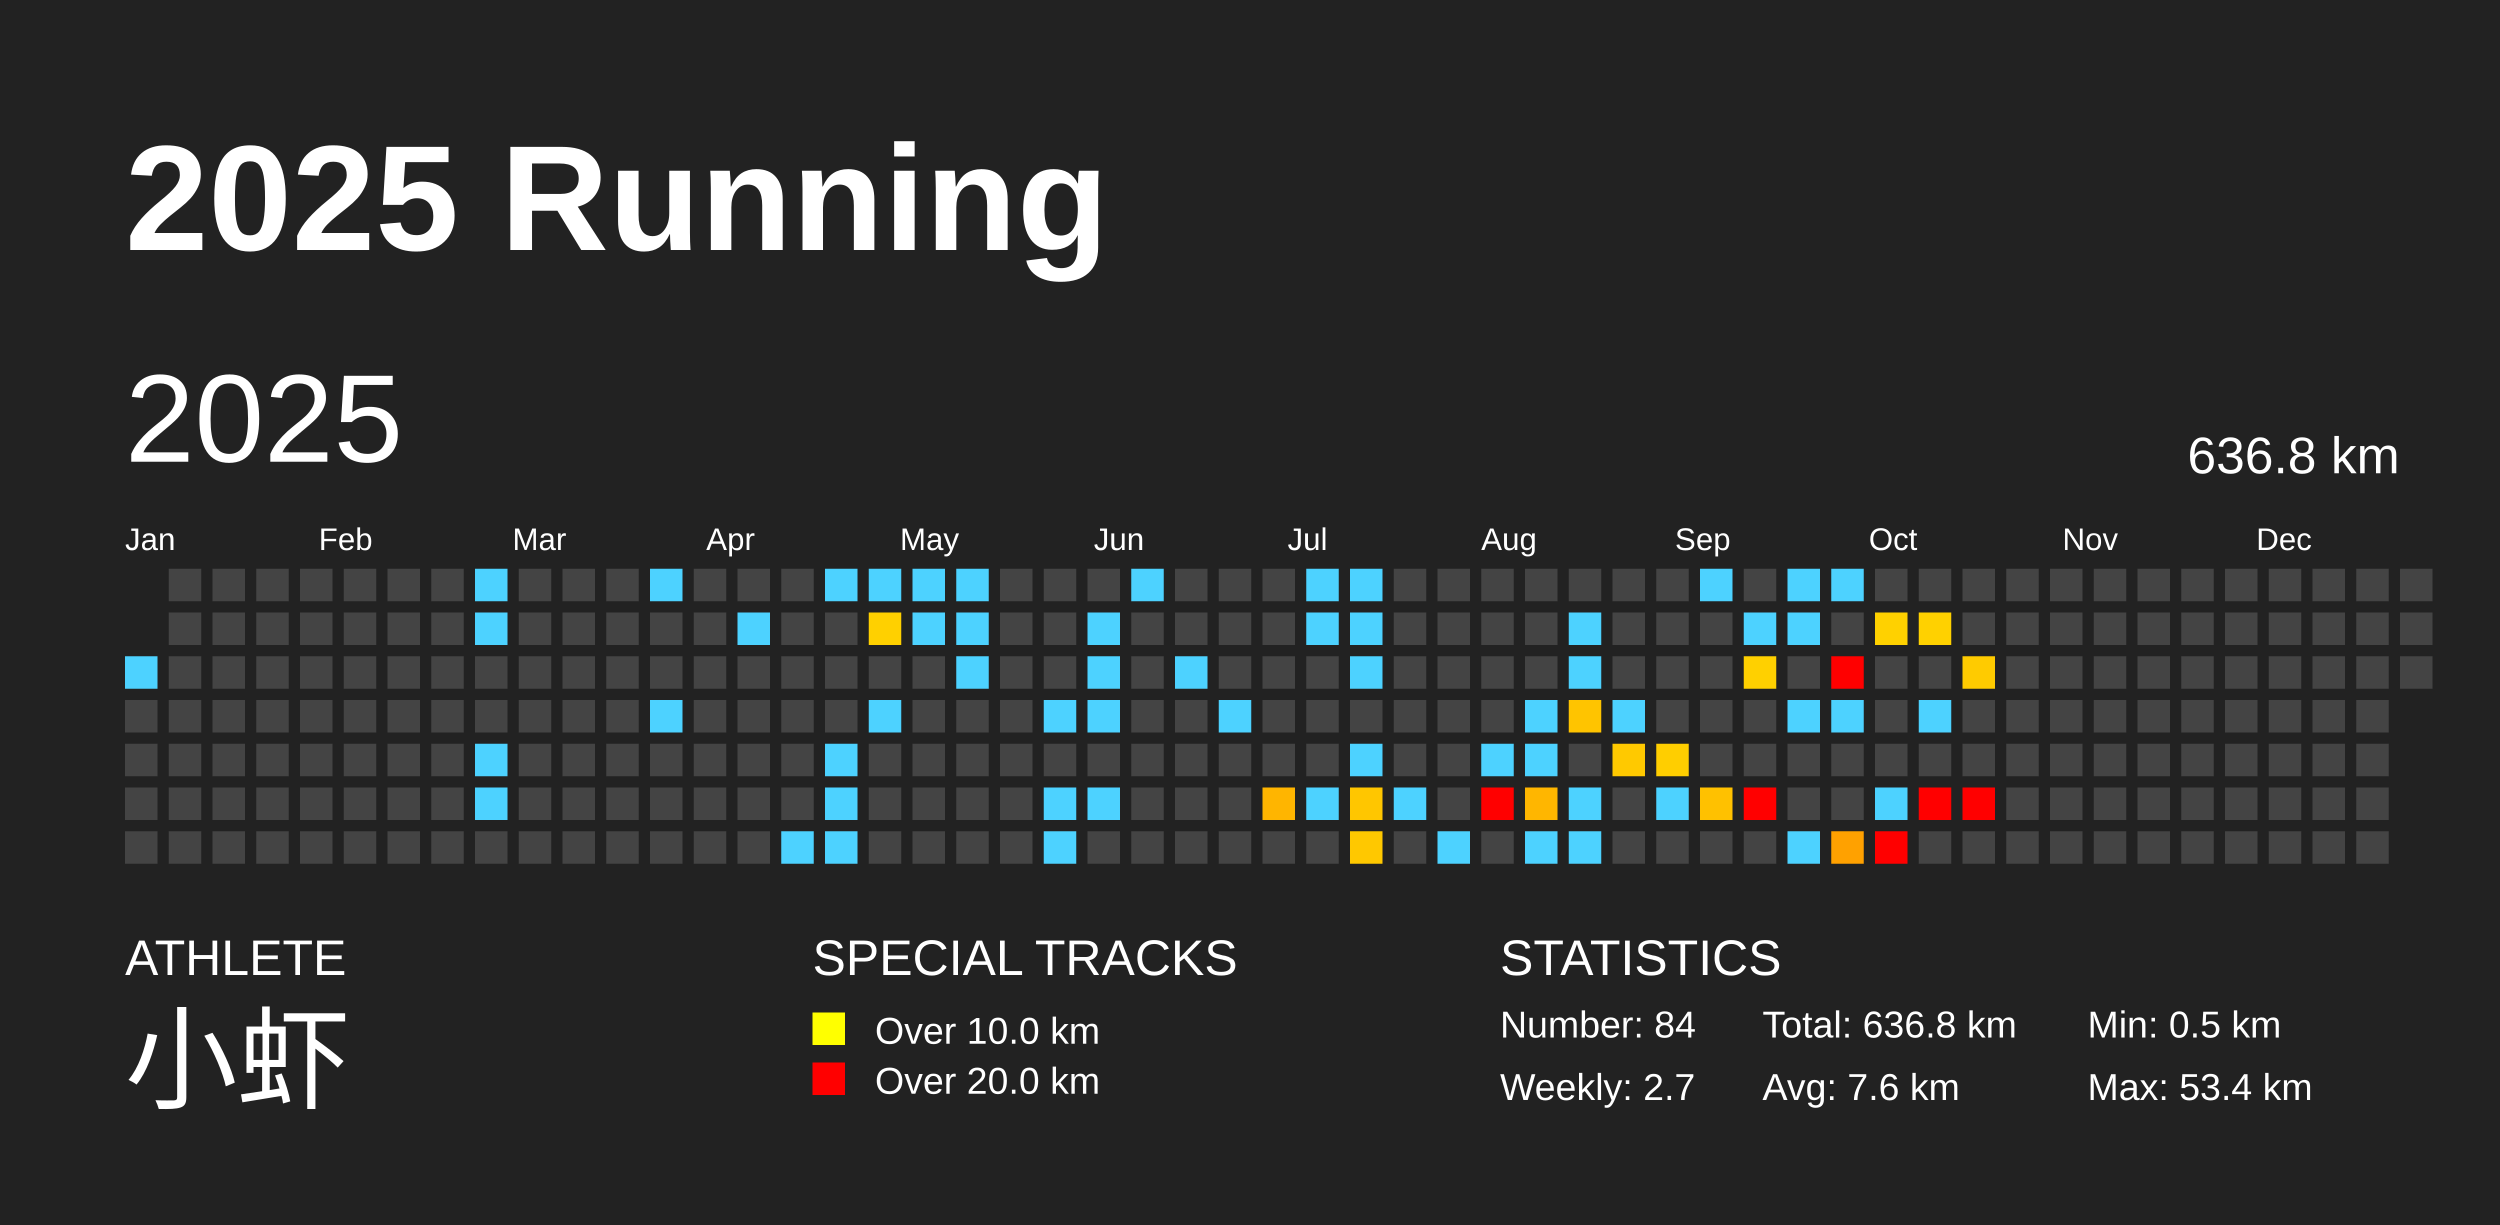
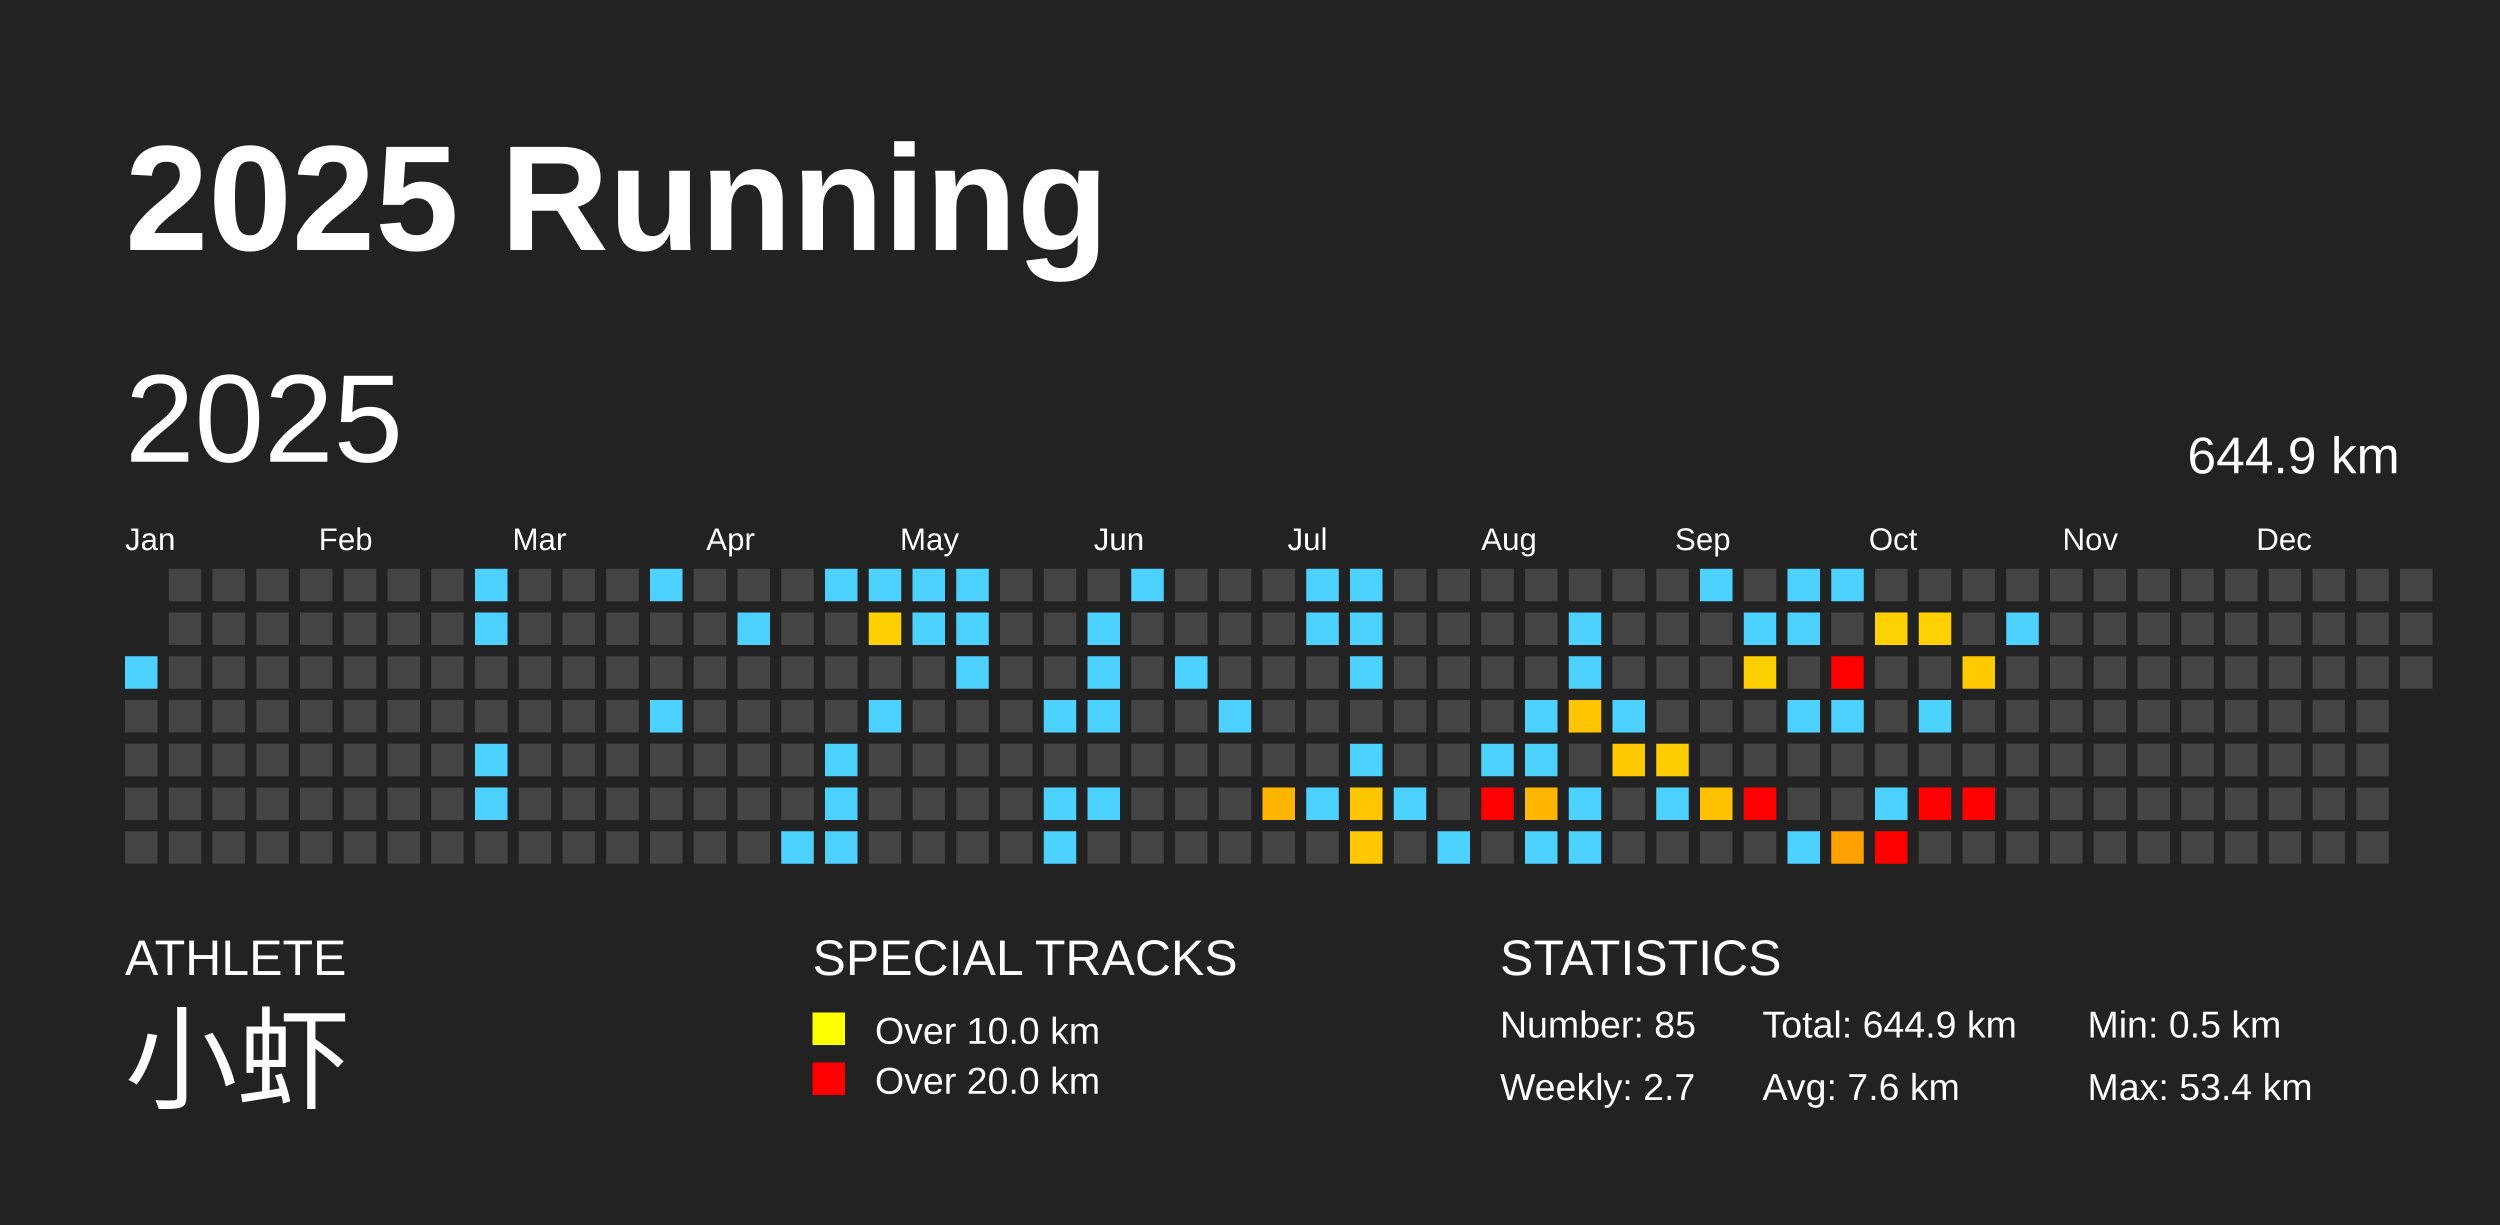
<svg xmlns="http://www.w3.org/2000/svg" baseProfile="full" height="98mm" version="1.1" viewBox="0,0,200,98" width="200mm">
  <defs />
  <rect fill="#222222" height="98" width="200" x="0" y="0" />
  <text fill="#FFFFFF" style="font-size:12px; font-family:Arial; font-weight:bold;" x="10" y="20">2025 Running</text>
  <text fill="#FFFFFF" style="font-size:4px; font-family:Arial" x="10" y="78">ATHLETE</text>
  <text fill="#FFFFFF" style="font-size:9px; font-family:Arial" x="10" y="88">小虾</text>
  <text fill="#FFFFFF" style="font-size:4px; font-family:Arial" x="65" y="78">SPECIAL TRACKS</text>
  <rect fill="yellow" height="2.6" width="2.6" x="65" y="81" />
  <text fill="#FFFFFF" style="font-size:3px; font-family:Arial" x="70" y="83.5">Over 10.0 km</text>
  <rect fill="red" height="2.6" width="2.6" x="65" y="85" />
  <text fill="#FFFFFF" style="font-size:3px; font-family:Arial" x="70" y="87.5">Over 20.0 km</text>
  <text fill="#FFFFFF" style="font-size:4px; font-family:Arial" x="120" y="78">STATISTICS</text>
-   <text fill="#FFFFFF" style="font-size:3px; font-family:Arial" x="120" y="83">Number: 84</text>
+   <text fill="#FFFFFF" style="font-size:3px; font-family:Arial" x="120" y="83">Number: 85</text>
  <text fill="#FFFFFF" style="font-size:3px; font-family:Arial" x="120" y="88">Weekly: 2.7</text>
-   <text fill="#FFFFFF" style="font-size:3px; font-family:Arial" x="141" y="83">Total: 636.8 km</text>
+   <text fill="#FFFFFF" style="font-size:3px; font-family:Arial" x="141" y="83">Total: 644.9 km</text>
  <text fill="#FFFFFF" style="font-size:3px; font-family:Arial" x="141" y="88">Avg: 7.6 km</text>
  <text fill="#FFFFFF" style="font-size:3px; font-family:Arial" x="167" y="83">Min: 0.5 km</text>
  <text fill="#FFFFFF" style="font-size:3px; font-family:Arial" x="167" y="88">Max: 53.4 km</text>
  <text dominant-baseline="hanging" fill="#FFFFFF" style="font-size:10.0px; font-family:Arial;" x="10" y="30">2025</text>
-   <text dominant-baseline="hanging" fill="#FFFFFF" style="font-size:4.125px; font-family:Arial;" x="175" y="35">636.8 km</text>
+   <text dominant-baseline="hanging" fill="#FFFFFF" style="font-size:4.125px; font-family:Arial;" x="175" y="35">644.9 km</text>
  <text fill="#FFFFFF" style="font-size:2.5px; font-family:Arial" x="10.0" y="44">Jan</text>
  <text fill="#FFFFFF" style="font-size:2.5px; font-family:Arial" x="25.5" y="44">Feb</text>
  <text fill="#FFFFFF" style="font-size:2.5px; font-family:Arial" x="41.0" y="44">Mar</text>
  <text fill="#FFFFFF" style="font-size:2.5px; font-family:Arial" x="56.5" y="44">Apr</text>
  <text fill="#FFFFFF" style="font-size:2.5px; font-family:Arial" x="72.0" y="44">May</text>
  <text fill="#FFFFFF" style="font-size:2.5px; font-family:Arial" x="87.5" y="44">Jun</text>
  <text fill="#FFFFFF" style="font-size:2.5px; font-family:Arial" x="103.0" y="44">Jul</text>
  <text fill="#FFFFFF" style="font-size:2.5px; font-family:Arial" x="118.5" y="44">Aug</text>
  <text fill="#FFFFFF" style="font-size:2.5px; font-family:Arial" x="134.0" y="44">Sep</text>
  <text fill="#FFFFFF" style="font-size:2.5px; font-family:Arial" x="149.5" y="44">Oct</text>
  <text fill="#FFFFFF" style="font-size:2.5px; font-family:Arial" x="165.0" y="44">Nov</text>
  <text fill="#FFFFFF" style="font-size:2.5px; font-family:Arial" x="180.5" y="44">Dec</text>
  <rect fill="#4dd2ff" height="2.6" width="2.6" x="10.0" y="52.5" />
  <rect fill="#444444" height="2.6" width="2.6" x="10.0" y="56.0" />
  <rect fill="#444444" height="2.6" width="2.6" x="10.0" y="59.5" />
  <rect fill="#444444" height="2.6" width="2.6" x="10.0" y="63.0" />
  <rect fill="#444444" height="2.6" width="2.6" x="10.0" y="66.5" />
  <rect fill="#444444" height="2.6" width="2.6" x="13.5" y="45.5" />
  <rect fill="#444444" height="2.6" width="2.6" x="13.5" y="49.0" />
  <rect fill="#444444" height="2.6" width="2.6" x="13.5" y="52.5" />
  <rect fill="#444444" height="2.6" width="2.6" x="13.5" y="56.0" />
  <rect fill="#444444" height="2.6" width="2.6" x="13.5" y="59.5" />
  <rect fill="#444444" height="2.6" width="2.6" x="13.5" y="63.0" />
  <rect fill="#444444" height="2.6" width="2.6" x="13.5" y="66.5" />
  <rect fill="#444444" height="2.6" width="2.6" x="17.0" y="45.5" />
  <rect fill="#444444" height="2.6" width="2.6" x="17.0" y="49.0" />
  <rect fill="#444444" height="2.6" width="2.6" x="17.0" y="52.5" />
  <rect fill="#444444" height="2.6" width="2.6" x="17.0" y="56.0" />
  <rect fill="#444444" height="2.6" width="2.6" x="17.0" y="59.5" />
  <rect fill="#444444" height="2.6" width="2.6" x="17.0" y="63.0" />
  <rect fill="#444444" height="2.6" width="2.6" x="17.0" y="66.5" />
  <rect fill="#444444" height="2.6" width="2.6" x="20.5" y="45.5" />
  <rect fill="#444444" height="2.6" width="2.6" x="20.5" y="49.0" />
  <rect fill="#444444" height="2.6" width="2.6" x="20.5" y="52.5" />
  <rect fill="#444444" height="2.6" width="2.6" x="20.5" y="56.0" />
  <rect fill="#444444" height="2.6" width="2.6" x="20.5" y="59.5" />
  <rect fill="#444444" height="2.6" width="2.6" x="20.5" y="63.0" />
  <rect fill="#444444" height="2.6" width="2.6" x="20.5" y="66.5" />
  <rect fill="#444444" height="2.6" width="2.6" x="24.0" y="45.5" />
  <rect fill="#444444" height="2.6" width="2.6" x="24.0" y="49.0" />
  <rect fill="#444444" height="2.6" width="2.6" x="24.0" y="52.5" />
  <rect fill="#444444" height="2.6" width="2.6" x="24.0" y="56.0" />
  <rect fill="#444444" height="2.6" width="2.6" x="24.0" y="59.5" />
  <rect fill="#444444" height="2.6" width="2.6" x="24.0" y="63.0" />
  <rect fill="#444444" height="2.6" width="2.6" x="24.0" y="66.5" />
  <rect fill="#444444" height="2.6" width="2.6" x="27.5" y="45.5" />
  <rect fill="#444444" height="2.6" width="2.6" x="27.5" y="49.0" />
  <rect fill="#444444" height="2.6" width="2.6" x="27.5" y="52.5" />
  <rect fill="#444444" height="2.6" width="2.6" x="27.5" y="56.0" />
  <rect fill="#444444" height="2.6" width="2.6" x="27.5" y="59.5" />
  <rect fill="#444444" height="2.6" width="2.6" x="27.5" y="63.0" />
  <rect fill="#444444" height="2.6" width="2.6" x="27.5" y="66.5" />
  <rect fill="#444444" height="2.6" width="2.6" x="31.0" y="45.5" />
  <rect fill="#444444" height="2.6" width="2.6" x="31.0" y="49.0" />
  <rect fill="#444444" height="2.6" width="2.6" x="31.0" y="52.5" />
  <rect fill="#444444" height="2.6" width="2.6" x="31.0" y="56.0" />
  <rect fill="#444444" height="2.6" width="2.6" x="31.0" y="59.5" />
  <rect fill="#444444" height="2.6" width="2.6" x="31.0" y="63.0" />
  <rect fill="#444444" height="2.6" width="2.6" x="31.0" y="66.5" />
  <rect fill="#444444" height="2.6" width="2.6" x="34.5" y="45.5" />
  <rect fill="#444444" height="2.6" width="2.6" x="34.5" y="49.0" />
  <rect fill="#444444" height="2.6" width="2.6" x="34.5" y="52.5" />
  <rect fill="#444444" height="2.6" width="2.6" x="34.5" y="56.0" />
  <rect fill="#444444" height="2.6" width="2.6" x="34.5" y="59.5" />
  <rect fill="#444444" height="2.6" width="2.6" x="34.5" y="63.0" />
  <rect fill="#444444" height="2.6" width="2.6" x="34.5" y="66.5" />
  <rect fill="#4dd2ff" height="2.6" width="2.6" x="38.0" y="45.5" />
  <rect fill="#4dd2ff" height="2.6" width="2.6" x="38.0" y="49.0" />
  <rect fill="#444444" height="2.6" width="2.6" x="38.0" y="52.5" />
  <rect fill="#444444" height="2.6" width="2.6" x="38.0" y="56.0" />
  <rect fill="#4dd2ff" height="2.6" width="2.6" x="38.0" y="59.5" />
  <rect fill="#4dd2ff" height="2.6" width="2.6" x="38.0" y="63.0" />
  <rect fill="#444444" height="2.6" width="2.6" x="38.0" y="66.5" />
  <rect fill="#444444" height="2.6" width="2.6" x="41.5" y="45.5" />
  <rect fill="#444444" height="2.6" width="2.6" x="41.5" y="49.0" />
  <rect fill="#444444" height="2.6" width="2.6" x="41.5" y="52.5" />
  <rect fill="#444444" height="2.6" width="2.6" x="41.5" y="56.0" />
  <rect fill="#444444" height="2.6" width="2.6" x="41.5" y="59.5" />
  <rect fill="#444444" height="2.6" width="2.6" x="41.5" y="63.0" />
  <rect fill="#444444" height="2.6" width="2.6" x="41.5" y="66.5" />
  <rect fill="#444444" height="2.6" width="2.6" x="45.0" y="45.5" />
  <rect fill="#444444" height="2.6" width="2.6" x="45.0" y="49.0" />
  <rect fill="#444444" height="2.6" width="2.6" x="45.0" y="52.5" />
  <rect fill="#444444" height="2.6" width="2.6" x="45.0" y="56.0" />
  <rect fill="#444444" height="2.6" width="2.6" x="45.0" y="59.5" />
  <rect fill="#444444" height="2.6" width="2.6" x="45.0" y="63.0" />
  <rect fill="#444444" height="2.6" width="2.6" x="45.0" y="66.5" />
  <rect fill="#444444" height="2.6" width="2.6" x="48.5" y="45.5" />
  <rect fill="#444444" height="2.6" width="2.6" x="48.5" y="49.0" />
  <rect fill="#444444" height="2.6" width="2.6" x="48.5" y="52.5" />
  <rect fill="#444444" height="2.6" width="2.6" x="48.5" y="56.0" />
  <rect fill="#444444" height="2.6" width="2.6" x="48.5" y="59.5" />
  <rect fill="#444444" height="2.6" width="2.6" x="48.5" y="63.0" />
  <rect fill="#444444" height="2.6" width="2.6" x="48.5" y="66.5" />
  <rect fill="#4dd2ff" height="2.6" width="2.6" x="52.0" y="45.5" />
  <rect fill="#444444" height="2.6" width="2.6" x="52.0" y="49.0" />
  <rect fill="#444444" height="2.6" width="2.6" x="52.0" y="52.5" />
  <rect fill="#4dd2ff" height="2.6" width="2.6" x="52.0" y="56.0" />
  <rect fill="#444444" height="2.6" width="2.6" x="52.0" y="59.5" />
  <rect fill="#444444" height="2.6" width="2.6" x="52.0" y="63.0" />
  <rect fill="#444444" height="2.6" width="2.6" x="52.0" y="66.5" />
  <rect fill="#444444" height="2.6" width="2.6" x="55.5" y="45.5" />
  <rect fill="#444444" height="2.6" width="2.6" x="55.5" y="49.0" />
  <rect fill="#444444" height="2.6" width="2.6" x="55.5" y="52.5" />
  <rect fill="#444444" height="2.6" width="2.6" x="55.5" y="56.0" />
  <rect fill="#444444" height="2.6" width="2.6" x="55.5" y="59.5" />
  <rect fill="#444444" height="2.6" width="2.6" x="55.5" y="63.0" />
  <rect fill="#444444" height="2.6" width="2.6" x="55.5" y="66.5" />
  <rect fill="#444444" height="2.6" width="2.6" x="59.0" y="45.5" />
  <rect fill="#4dd2ff" height="2.6" width="2.6" x="59.0" y="49.0" />
  <rect fill="#444444" height="2.6" width="2.6" x="59.0" y="52.5" />
  <rect fill="#444444" height="2.6" width="2.6" x="59.0" y="56.0" />
  <rect fill="#444444" height="2.6" width="2.6" x="59.0" y="59.5" />
  <rect fill="#444444" height="2.6" width="2.6" x="59.0" y="63.0" />
  <rect fill="#444444" height="2.6" width="2.6" x="59.0" y="66.5" />
  <rect fill="#444444" height="2.6" width="2.6" x="62.5" y="45.5" />
  <rect fill="#444444" height="2.6" width="2.6" x="62.5" y="49.0" />
  <rect fill="#444444" height="2.6" width="2.6" x="62.5" y="52.5" />
  <rect fill="#444444" height="2.6" width="2.6" x="62.5" y="56.0" />
  <rect fill="#444444" height="2.6" width="2.6" x="62.5" y="59.5" />
  <rect fill="#444444" height="2.6" width="2.6" x="62.5" y="63.0" />
  <rect fill="#4dd2ff" height="2.6" width="2.6" x="62.5" y="66.5" />
  <rect fill="#4dd2ff" height="2.6" width="2.6" x="66.0" y="45.5" />
  <rect fill="#444444" height="2.6" width="2.6" x="66.0" y="49.0" />
  <rect fill="#444444" height="2.6" width="2.6" x="66.0" y="52.5" />
  <rect fill="#444444" height="2.6" width="2.6" x="66.0" y="56.0" />
  <rect fill="#4dd2ff" height="2.6" width="2.6" x="66.0" y="59.5" />
  <rect fill="#4dd2ff" height="2.6" width="2.6" x="66.0" y="63.0" />
  <rect fill="#4dd2ff" height="2.6" width="2.6" x="66.0" y="66.5" />
  <rect fill="#4dd2ff" height="2.6" width="2.6" x="69.5" y="45.5" />
  <rect fill="#ffd000" height="2.6" width="2.6" x="69.5" y="49.0" />
  <rect fill="#444444" height="2.6" width="2.6" x="69.5" y="52.5" />
  <rect fill="#4dd2ff" height="2.6" width="2.6" x="69.5" y="56.0" />
  <rect fill="#444444" height="2.6" width="2.6" x="69.5" y="59.5" />
  <rect fill="#444444" height="2.6" width="2.6" x="69.5" y="63.0" />
  <rect fill="#444444" height="2.6" width="2.6" x="69.5" y="66.5" />
  <rect fill="#4dd2ff" height="2.6" width="2.6" x="73.0" y="45.5" />
  <rect fill="#4dd2ff" height="2.6" width="2.6" x="73.0" y="49.0" />
  <rect fill="#444444" height="2.6" width="2.6" x="73.0" y="52.5" />
  <rect fill="#444444" height="2.6" width="2.6" x="73.0" y="56.0" />
  <rect fill="#444444" height="2.6" width="2.6" x="73.0" y="59.5" />
  <rect fill="#444444" height="2.6" width="2.6" x="73.0" y="63.0" />
  <rect fill="#444444" height="2.6" width="2.6" x="73.0" y="66.5" />
  <rect fill="#4dd2ff" height="2.6" width="2.6" x="76.5" y="45.5" />
  <rect fill="#4dd2ff" height="2.6" width="2.6" x="76.5" y="49.0" />
  <rect fill="#4dd2ff" height="2.6" width="2.6" x="76.5" y="52.5" />
  <rect fill="#444444" height="2.6" width="2.6" x="76.5" y="56.0" />
  <rect fill="#444444" height="2.6" width="2.6" x="76.5" y="59.5" />
  <rect fill="#444444" height="2.6" width="2.6" x="76.5" y="63.0" />
  <rect fill="#444444" height="2.6" width="2.6" x="76.5" y="66.5" />
  <rect fill="#444444" height="2.6" width="2.6" x="80.0" y="45.5" />
  <rect fill="#444444" height="2.6" width="2.6" x="80.0" y="49.0" />
  <rect fill="#444444" height="2.6" width="2.6" x="80.0" y="52.5" />
  <rect fill="#444444" height="2.6" width="2.6" x="80.0" y="56.0" />
  <rect fill="#444444" height="2.6" width="2.6" x="80.0" y="59.5" />
  <rect fill="#444444" height="2.6" width="2.6" x="80.0" y="63.0" />
  <rect fill="#444444" height="2.6" width="2.6" x="80.0" y="66.5" />
  <rect fill="#444444" height="2.6" width="2.6" x="83.5" y="45.5" />
  <rect fill="#444444" height="2.6" width="2.6" x="83.5" y="49.0" />
  <rect fill="#444444" height="2.6" width="2.6" x="83.5" y="52.5" />
  <rect fill="#4dd2ff" height="2.6" width="2.6" x="83.5" y="56.0" />
  <rect fill="#444444" height="2.6" width="2.6" x="83.5" y="59.5" />
  <rect fill="#4dd2ff" height="2.6" width="2.6" x="83.5" y="63.0" />
  <rect fill="#4dd2ff" height="2.6" width="2.6" x="83.5" y="66.5" />
  <rect fill="#444444" height="2.6" width="2.6" x="87.0" y="45.5" />
  <rect fill="#4dd2ff" height="2.6" width="2.6" x="87.0" y="49.0" />
  <rect fill="#4dd2ff" height="2.6" width="2.6" x="87.0" y="52.5" />
  <rect fill="#4dd2ff" height="2.6" width="2.6" x="87.0" y="56.0" />
  <rect fill="#444444" height="2.6" width="2.6" x="87.0" y="59.5" />
  <rect fill="#4dd2ff" height="2.6" width="2.6" x="87.0" y="63.0" />
  <rect fill="#444444" height="2.6" width="2.6" x="87.0" y="66.5" />
  <rect fill="#4dd2ff" height="2.6" width="2.6" x="90.5" y="45.5" />
  <rect fill="#444444" height="2.6" width="2.6" x="90.5" y="49.0" />
  <rect fill="#444444" height="2.6" width="2.6" x="90.5" y="52.5" />
  <rect fill="#444444" height="2.6" width="2.6" x="90.5" y="56.0" />
  <rect fill="#444444" height="2.6" width="2.6" x="90.5" y="59.5" />
  <rect fill="#444444" height="2.6" width="2.6" x="90.5" y="63.0" />
  <rect fill="#444444" height="2.6" width="2.6" x="90.5" y="66.5" />
  <rect fill="#444444" height="2.6" width="2.6" x="94.0" y="45.5" />
  <rect fill="#444444" height="2.6" width="2.6" x="94.0" y="49.0" />
  <rect fill="#4dd2ff" height="2.6" width="2.6" x="94.0" y="52.5" />
  <rect fill="#444444" height="2.6" width="2.6" x="94.0" y="56.0" />
  <rect fill="#444444" height="2.6" width="2.6" x="94.0" y="59.5" />
  <rect fill="#444444" height="2.6" width="2.6" x="94.0" y="63.0" />
  <rect fill="#444444" height="2.6" width="2.6" x="94.0" y="66.5" />
  <rect fill="#444444" height="2.6" width="2.6" x="97.5" y="45.5" />
  <rect fill="#444444" height="2.6" width="2.6" x="97.5" y="49.0" />
  <rect fill="#444444" height="2.6" width="2.6" x="97.5" y="52.5" />
  <rect fill="#4dd2ff" height="2.6" width="2.6" x="97.5" y="56.0" />
  <rect fill="#444444" height="2.6" width="2.6" x="97.5" y="59.5" />
  <rect fill="#444444" height="2.6" width="2.6" x="97.5" y="63.0" />
  <rect fill="#444444" height="2.6" width="2.6" x="97.5" y="66.5" />
  <rect fill="#444444" height="2.6" width="2.6" x="101.0" y="45.5" />
  <rect fill="#444444" height="2.6" width="2.6" x="101.0" y="49.0" />
  <rect fill="#444444" height="2.6" width="2.6" x="101.0" y="52.5" />
  <rect fill="#444444" height="2.6" width="2.6" x="101.0" y="56.0" />
  <rect fill="#444444" height="2.6" width="2.6" x="101.0" y="59.5" />
  <rect fill="#ffb500" height="2.6" width="2.6" x="101.0" y="63.0" />
  <rect fill="#444444" height="2.6" width="2.6" x="101.0" y="66.5" />
  <rect fill="#4dd2ff" height="2.6" width="2.6" x="104.5" y="45.5" />
  <rect fill="#4dd2ff" height="2.6" width="2.6" x="104.5" y="49.0" />
  <rect fill="#444444" height="2.6" width="2.6" x="104.5" y="52.5" />
  <rect fill="#444444" height="2.6" width="2.6" x="104.5" y="56.0" />
  <rect fill="#444444" height="2.6" width="2.6" x="104.5" y="59.5" />
  <rect fill="#4dd2ff" height="2.6" width="2.6" x="104.5" y="63.0" />
  <rect fill="#444444" height="2.6" width="2.6" x="104.5" y="66.5" />
  <rect fill="#4dd2ff" height="2.6" width="2.6" x="108.0" y="45.5" />
  <rect fill="#4dd2ff" height="2.6" width="2.6" x="108.0" y="49.0" />
  <rect fill="#4dd2ff" height="2.6" width="2.6" x="108.0" y="52.5" />
  <rect fill="#444444" height="2.6" width="2.6" x="108.0" y="56.0" />
  <rect fill="#4dd2ff" height="2.6" width="2.6" x="108.0" y="59.5" />
  <rect fill="#ffc600" height="2.6" width="2.6" x="108.0" y="63.0" />
  <rect fill="#ffc800" height="2.6" width="2.6" x="108.0" y="66.5" />
  <rect fill="#444444" height="2.6" width="2.6" x="111.5" y="45.5" />
  <rect fill="#444444" height="2.6" width="2.6" x="111.5" y="49.0" />
  <rect fill="#444444" height="2.6" width="2.6" x="111.5" y="52.5" />
  <rect fill="#444444" height="2.6" width="2.6" x="111.5" y="56.0" />
  <rect fill="#444444" height="2.6" width="2.6" x="111.5" y="59.5" />
  <rect fill="#4dd2ff" height="2.6" width="2.6" x="111.5" y="63.0" />
  <rect fill="#444444" height="2.6" width="2.6" x="111.5" y="66.5" />
  <rect fill="#444444" height="2.6" width="2.6" x="115.0" y="45.5" />
  <rect fill="#444444" height="2.6" width="2.6" x="115.0" y="49.0" />
  <rect fill="#444444" height="2.6" width="2.6" x="115.0" y="52.5" />
  <rect fill="#444444" height="2.6" width="2.6" x="115.0" y="56.0" />
  <rect fill="#444444" height="2.6" width="2.6" x="115.0" y="59.5" />
  <rect fill="#444444" height="2.6" width="2.6" x="115.0" y="63.0" />
  <rect fill="#4dd2ff" height="2.6" width="2.6" x="115.0" y="66.5" />
  <rect fill="#444444" height="2.6" width="2.6" x="118.5" y="45.5" />
  <rect fill="#444444" height="2.6" width="2.6" x="118.5" y="49.0" />
  <rect fill="#444444" height="2.6" width="2.6" x="118.5" y="52.5" />
  <rect fill="#444444" height="2.6" width="2.6" x="118.5" y="56.0" />
  <rect fill="#4dd2ff" height="2.6" width="2.6" x="118.5" y="59.5" />
  <rect fill="red" height="2.6" width="2.6" x="118.5" y="63.0" />
  <rect fill="#444444" height="2.6" width="2.6" x="118.5" y="66.5" />
  <rect fill="#444444" height="2.6" width="2.6" x="122.0" y="45.5" />
  <rect fill="#444444" height="2.6" width="2.6" x="122.0" y="49.0" />
  <rect fill="#444444" height="2.6" width="2.6" x="122.0" y="52.5" />
  <rect fill="#4dd2ff" height="2.6" width="2.6" x="122.0" y="56.0" />
  <rect fill="#4dd2ff" height="2.6" width="2.6" x="122.0" y="59.5" />
  <rect fill="#ffb600" height="2.6" width="2.6" x="122.0" y="63.0" />
  <rect fill="#4dd2ff" height="2.6" width="2.6" x="122.0" y="66.5" />
  <rect fill="#444444" height="2.6" width="2.6" x="125.5" y="45.5" />
  <rect fill="#4dd2ff" height="2.6" width="2.6" x="125.5" y="49.0" />
  <rect fill="#4dd2ff" height="2.6" width="2.6" x="125.5" y="52.5" />
  <rect fill="#ffc400" height="2.6" width="2.6" x="125.5" y="56.0" />
  <rect fill="#444444" height="2.6" width="2.6" x="125.5" y="59.5" />
  <rect fill="#4dd2ff" height="2.6" width="2.6" x="125.5" y="63.0" />
  <rect fill="#4dd2ff" height="2.6" width="2.6" x="125.5" y="66.5" />
  <rect fill="#444444" height="2.6" width="2.6" x="129.0" y="45.5" />
  <rect fill="#444444" height="2.6" width="2.6" x="129.0" y="49.0" />
  <rect fill="#444444" height="2.6" width="2.6" x="129.0" y="52.5" />
  <rect fill="#4dd2ff" height="2.6" width="2.6" x="129.0" y="56.0" />
  <rect fill="#ffc900" height="2.6" width="2.6" x="129.0" y="59.5" />
  <rect fill="#444444" height="2.6" width="2.6" x="129.0" y="63.0" />
  <rect fill="#444444" height="2.6" width="2.6" x="129.0" y="66.5" />
  <rect fill="#444444" height="2.6" width="2.6" x="132.5" y="45.5" />
  <rect fill="#444444" height="2.6" width="2.6" x="132.5" y="49.0" />
  <rect fill="#444444" height="2.6" width="2.6" x="132.5" y="52.5" />
  <rect fill="#444444" height="2.6" width="2.6" x="132.5" y="56.0" />
  <rect fill="#ffce00" height="2.6" width="2.6" x="132.5" y="59.5" />
  <rect fill="#4dd2ff" height="2.6" width="2.6" x="132.5" y="63.0" />
  <rect fill="#444444" height="2.6" width="2.6" x="132.5" y="66.5" />
  <rect fill="#4dd2ff" height="2.6" width="2.6" x="136.0" y="45.5" />
  <rect fill="#444444" height="2.6" width="2.6" x="136.0" y="49.0" />
  <rect fill="#444444" height="2.6" width="2.6" x="136.0" y="52.5" />
  <rect fill="#444444" height="2.6" width="2.6" x="136.0" y="56.0" />
  <rect fill="#444444" height="2.6" width="2.6" x="136.0" y="59.5" />
  <rect fill="#ffc100" height="2.6" width="2.6" x="136.0" y="63.0" />
  <rect fill="#444444" height="2.6" width="2.6" x="136.0" y="66.5" />
  <rect fill="#444444" height="2.6" width="2.6" x="139.5" y="45.5" />
  <rect fill="#4dd2ff" height="2.6" width="2.6" x="139.5" y="49.0" />
  <rect fill="#ffd000" height="2.6" width="2.6" x="139.5" y="52.5" />
  <rect fill="#444444" height="2.6" width="2.6" x="139.5" y="56.0" />
  <rect fill="#444444" height="2.6" width="2.6" x="139.5" y="59.5" />
  <rect fill="red" height="2.6" width="2.6" x="139.5" y="63.0" />
  <rect fill="#444444" height="2.6" width="2.6" x="139.5" y="66.5" />
  <rect fill="#4dd2ff" height="2.6" width="2.6" x="143.0" y="45.5" />
  <rect fill="#4dd2ff" height="2.6" width="2.6" x="143.0" y="49.0" />
  <rect fill="#444444" height="2.6" width="2.6" x="143.0" y="52.5" />
  <rect fill="#4dd2ff" height="2.6" width="2.6" x="143.0" y="56.0" />
  <rect fill="#444444" height="2.6" width="2.6" x="143.0" y="59.5" />
  <rect fill="#444444" height="2.6" width="2.6" x="143.0" y="63.0" />
  <rect fill="#4dd2ff" height="2.6" width="2.6" x="143.0" y="66.5" />
  <rect fill="#4dd2ff" height="2.6" width="2.6" x="146.5" y="45.5" />
  <rect fill="#444444" height="2.6" width="2.6" x="146.5" y="49.0" />
  <rect fill="red" height="2.6" width="2.6" x="146.5" y="52.5" />
  <rect fill="#4dd2ff" height="2.6" width="2.6" x="146.5" y="56.0" />
  <rect fill="#444444" height="2.6" width="2.6" x="146.5" y="59.5" />
  <rect fill="#444444" height="2.6" width="2.6" x="146.5" y="63.0" />
  <rect fill="#ffa100" height="2.6" width="2.6" x="146.5" y="66.5" />
  <rect fill="#444444" height="2.6" width="2.6" x="150.0" y="45.5" />
  <rect fill="#ffd100" height="2.6" width="2.6" x="150.0" y="49.0" />
  <rect fill="#444444" height="2.6" width="2.6" x="150.0" y="52.5" />
  <rect fill="#444444" height="2.6" width="2.6" x="150.0" y="56.0" />
  <rect fill="#444444" height="2.6" width="2.6" x="150.0" y="59.5" />
  <rect fill="#4dd2ff" height="2.6" width="2.6" x="150.0" y="63.0" />
  <rect fill="red" height="2.6" width="2.6" x="150.0" y="66.5" />
  <rect fill="#444444" height="2.6" width="2.6" x="153.5" y="45.5" />
  <rect fill="#ffd100" height="2.6" width="2.6" x="153.5" y="49.0" />
  <rect fill="#444444" height="2.6" width="2.6" x="153.5" y="52.5" />
  <rect fill="#4dd2ff" height="2.6" width="2.6" x="153.5" y="56.0" />
  <rect fill="#444444" height="2.6" width="2.6" x="153.5" y="59.5" />
  <rect fill="red" height="2.6" width="2.6" x="153.5" y="63.0" />
  <rect fill="#444444" height="2.6" width="2.6" x="153.5" y="66.5" />
  <rect fill="#444444" height="2.6" width="2.6" x="157.0" y="45.5" />
  <rect fill="#444444" height="2.6" width="2.6" x="157.0" y="49.0" />
  <rect fill="#ffcb00" height="2.6" width="2.6" x="157.0" y="52.5" />
  <rect fill="#444444" height="2.6" width="2.6" x="157.0" y="56.0" />
  <rect fill="#444444" height="2.6" width="2.6" x="157.0" y="59.5" />
  <rect fill="red" height="2.6" width="2.6" x="157.0" y="63.0" />
  <rect fill="#444444" height="2.6" width="2.6" x="157.0" y="66.5" />
  <rect fill="#444444" height="2.6" width="2.6" x="160.5" y="45.5" />
-   <rect fill="#444444" height="2.6" width="2.6" x="160.5" y="49.0" />
+   <rect fill="#4dd2ff" height="2.6" width="2.6" x="160.5" y="49.0" />
  <rect fill="#444444" height="2.6" width="2.6" x="160.5" y="52.5" />
  <rect fill="#444444" height="2.6" width="2.6" x="160.5" y="56.0" />
  <rect fill="#444444" height="2.6" width="2.6" x="160.5" y="59.5" />
  <rect fill="#444444" height="2.6" width="2.6" x="160.5" y="63.0" />
  <rect fill="#444444" height="2.6" width="2.6" x="160.5" y="66.5" />
  <rect fill="#444444" height="2.6" width="2.6" x="164.0" y="45.5" />
  <rect fill="#444444" height="2.6" width="2.6" x="164.0" y="49.0" />
  <rect fill="#444444" height="2.6" width="2.6" x="164.0" y="52.5" />
  <rect fill="#444444" height="2.6" width="2.6" x="164.0" y="56.0" />
  <rect fill="#444444" height="2.6" width="2.6" x="164.0" y="59.5" />
  <rect fill="#444444" height="2.6" width="2.6" x="164.0" y="63.0" />
  <rect fill="#444444" height="2.6" width="2.6" x="164.0" y="66.5" />
  <rect fill="#444444" height="2.6" width="2.6" x="167.5" y="45.5" />
  <rect fill="#444444" height="2.6" width="2.6" x="167.5" y="49.0" />
  <rect fill="#444444" height="2.6" width="2.6" x="167.5" y="52.5" />
  <rect fill="#444444" height="2.6" width="2.6" x="167.5" y="56.0" />
  <rect fill="#444444" height="2.6" width="2.6" x="167.5" y="59.5" />
  <rect fill="#444444" height="2.6" width="2.6" x="167.5" y="63.0" />
  <rect fill="#444444" height="2.6" width="2.6" x="167.5" y="66.5" />
  <rect fill="#444444" height="2.6" width="2.6" x="171.0" y="45.5" />
  <rect fill="#444444" height="2.6" width="2.6" x="171.0" y="49.0" />
  <rect fill="#444444" height="2.6" width="2.6" x="171.0" y="52.5" />
  <rect fill="#444444" height="2.6" width="2.6" x="171.0" y="56.0" />
  <rect fill="#444444" height="2.6" width="2.6" x="171.0" y="59.5" />
  <rect fill="#444444" height="2.6" width="2.6" x="171.0" y="63.0" />
  <rect fill="#444444" height="2.6" width="2.6" x="171.0" y="66.5" />
  <rect fill="#444444" height="2.6" width="2.6" x="174.5" y="45.5" />
  <rect fill="#444444" height="2.6" width="2.6" x="174.5" y="49.0" />
  <rect fill="#444444" height="2.6" width="2.6" x="174.5" y="52.5" />
  <rect fill="#444444" height="2.6" width="2.6" x="174.5" y="56.0" />
  <rect fill="#444444" height="2.6" width="2.6" x="174.5" y="59.5" />
  <rect fill="#444444" height="2.6" width="2.6" x="174.5" y="63.0" />
  <rect fill="#444444" height="2.6" width="2.6" x="174.5" y="66.5" />
  <rect fill="#444444" height="2.6" width="2.6" x="178.0" y="45.5" />
  <rect fill="#444444" height="2.6" width="2.6" x="178.0" y="49.0" />
  <rect fill="#444444" height="2.6" width="2.6" x="178.0" y="52.5" />
  <rect fill="#444444" height="2.6" width="2.6" x="178.0" y="56.0" />
  <rect fill="#444444" height="2.6" width="2.6" x="178.0" y="59.5" />
  <rect fill="#444444" height="2.6" width="2.6" x="178.0" y="63.0" />
  <rect fill="#444444" height="2.6" width="2.6" x="178.0" y="66.5" />
  <rect fill="#444444" height="2.6" width="2.6" x="181.5" y="45.5" />
  <rect fill="#444444" height="2.6" width="2.6" x="181.5" y="49.0" />
  <rect fill="#444444" height="2.6" width="2.6" x="181.5" y="52.5" />
  <rect fill="#444444" height="2.6" width="2.6" x="181.5" y="56.0" />
  <rect fill="#444444" height="2.6" width="2.6" x="181.5" y="59.5" />
  <rect fill="#444444" height="2.6" width="2.6" x="181.5" y="63.0" />
  <rect fill="#444444" height="2.6" width="2.6" x="181.5" y="66.5" />
  <rect fill="#444444" height="2.6" width="2.6" x="185.0" y="45.5" />
  <rect fill="#444444" height="2.6" width="2.6" x="185.0" y="49.0" />
  <rect fill="#444444" height="2.6" width="2.6" x="185.0" y="52.5" />
  <rect fill="#444444" height="2.6" width="2.6" x="185.0" y="56.0" />
  <rect fill="#444444" height="2.6" width="2.6" x="185.0" y="59.5" />
  <rect fill="#444444" height="2.6" width="2.6" x="185.0" y="63.0" />
  <rect fill="#444444" height="2.6" width="2.6" x="185.0" y="66.5" />
  <rect fill="#444444" height="2.6" width="2.6" x="188.5" y="45.5" />
  <rect fill="#444444" height="2.6" width="2.6" x="188.5" y="49.0" />
  <rect fill="#444444" height="2.6" width="2.6" x="188.5" y="52.5" />
  <rect fill="#444444" height="2.6" width="2.6" x="188.5" y="56.0" />
  <rect fill="#444444" height="2.6" width="2.6" x="188.5" y="59.5" />
  <rect fill="#444444" height="2.6" width="2.6" x="188.5" y="63.0" />
  <rect fill="#444444" height="2.6" width="2.6" x="188.5" y="66.5" />
  <rect fill="#444444" height="2.6" width="2.6" x="192.0" y="45.5" />
  <rect fill="#444444" height="2.6" width="2.6" x="192.0" y="49.0" />
  <rect fill="#444444" height="2.6" width="2.6" x="192.0" y="52.5" />
</svg>
